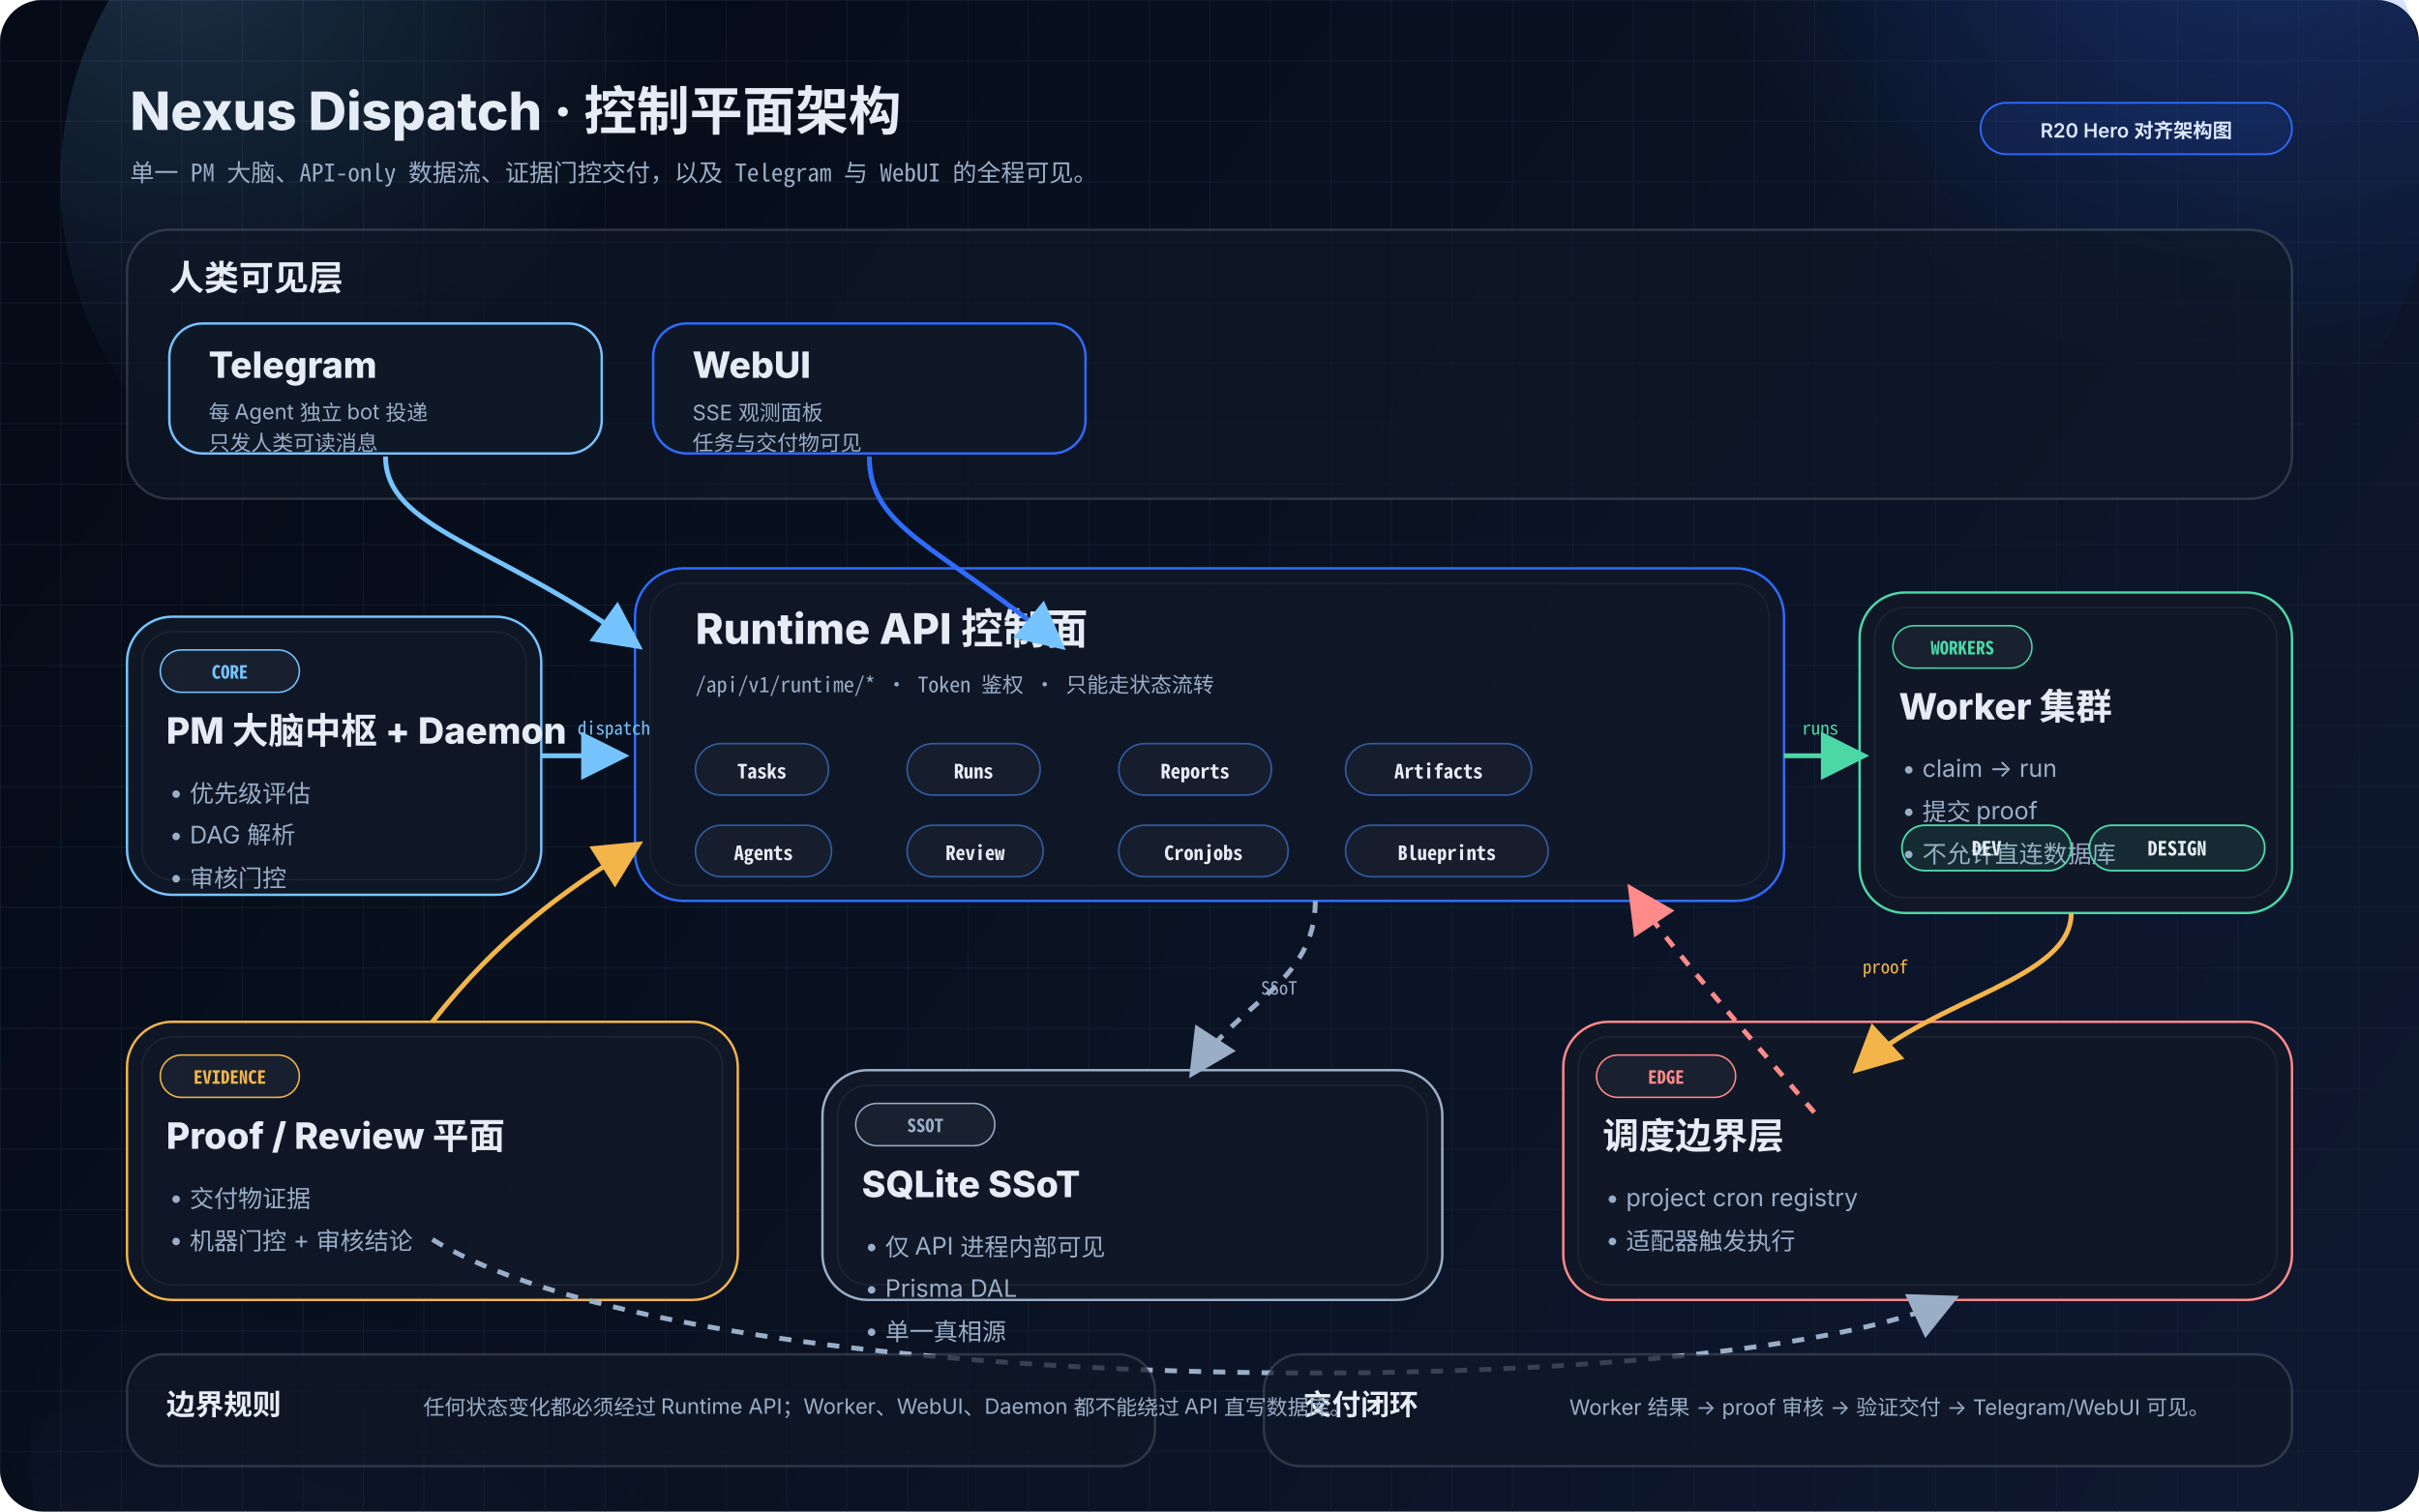
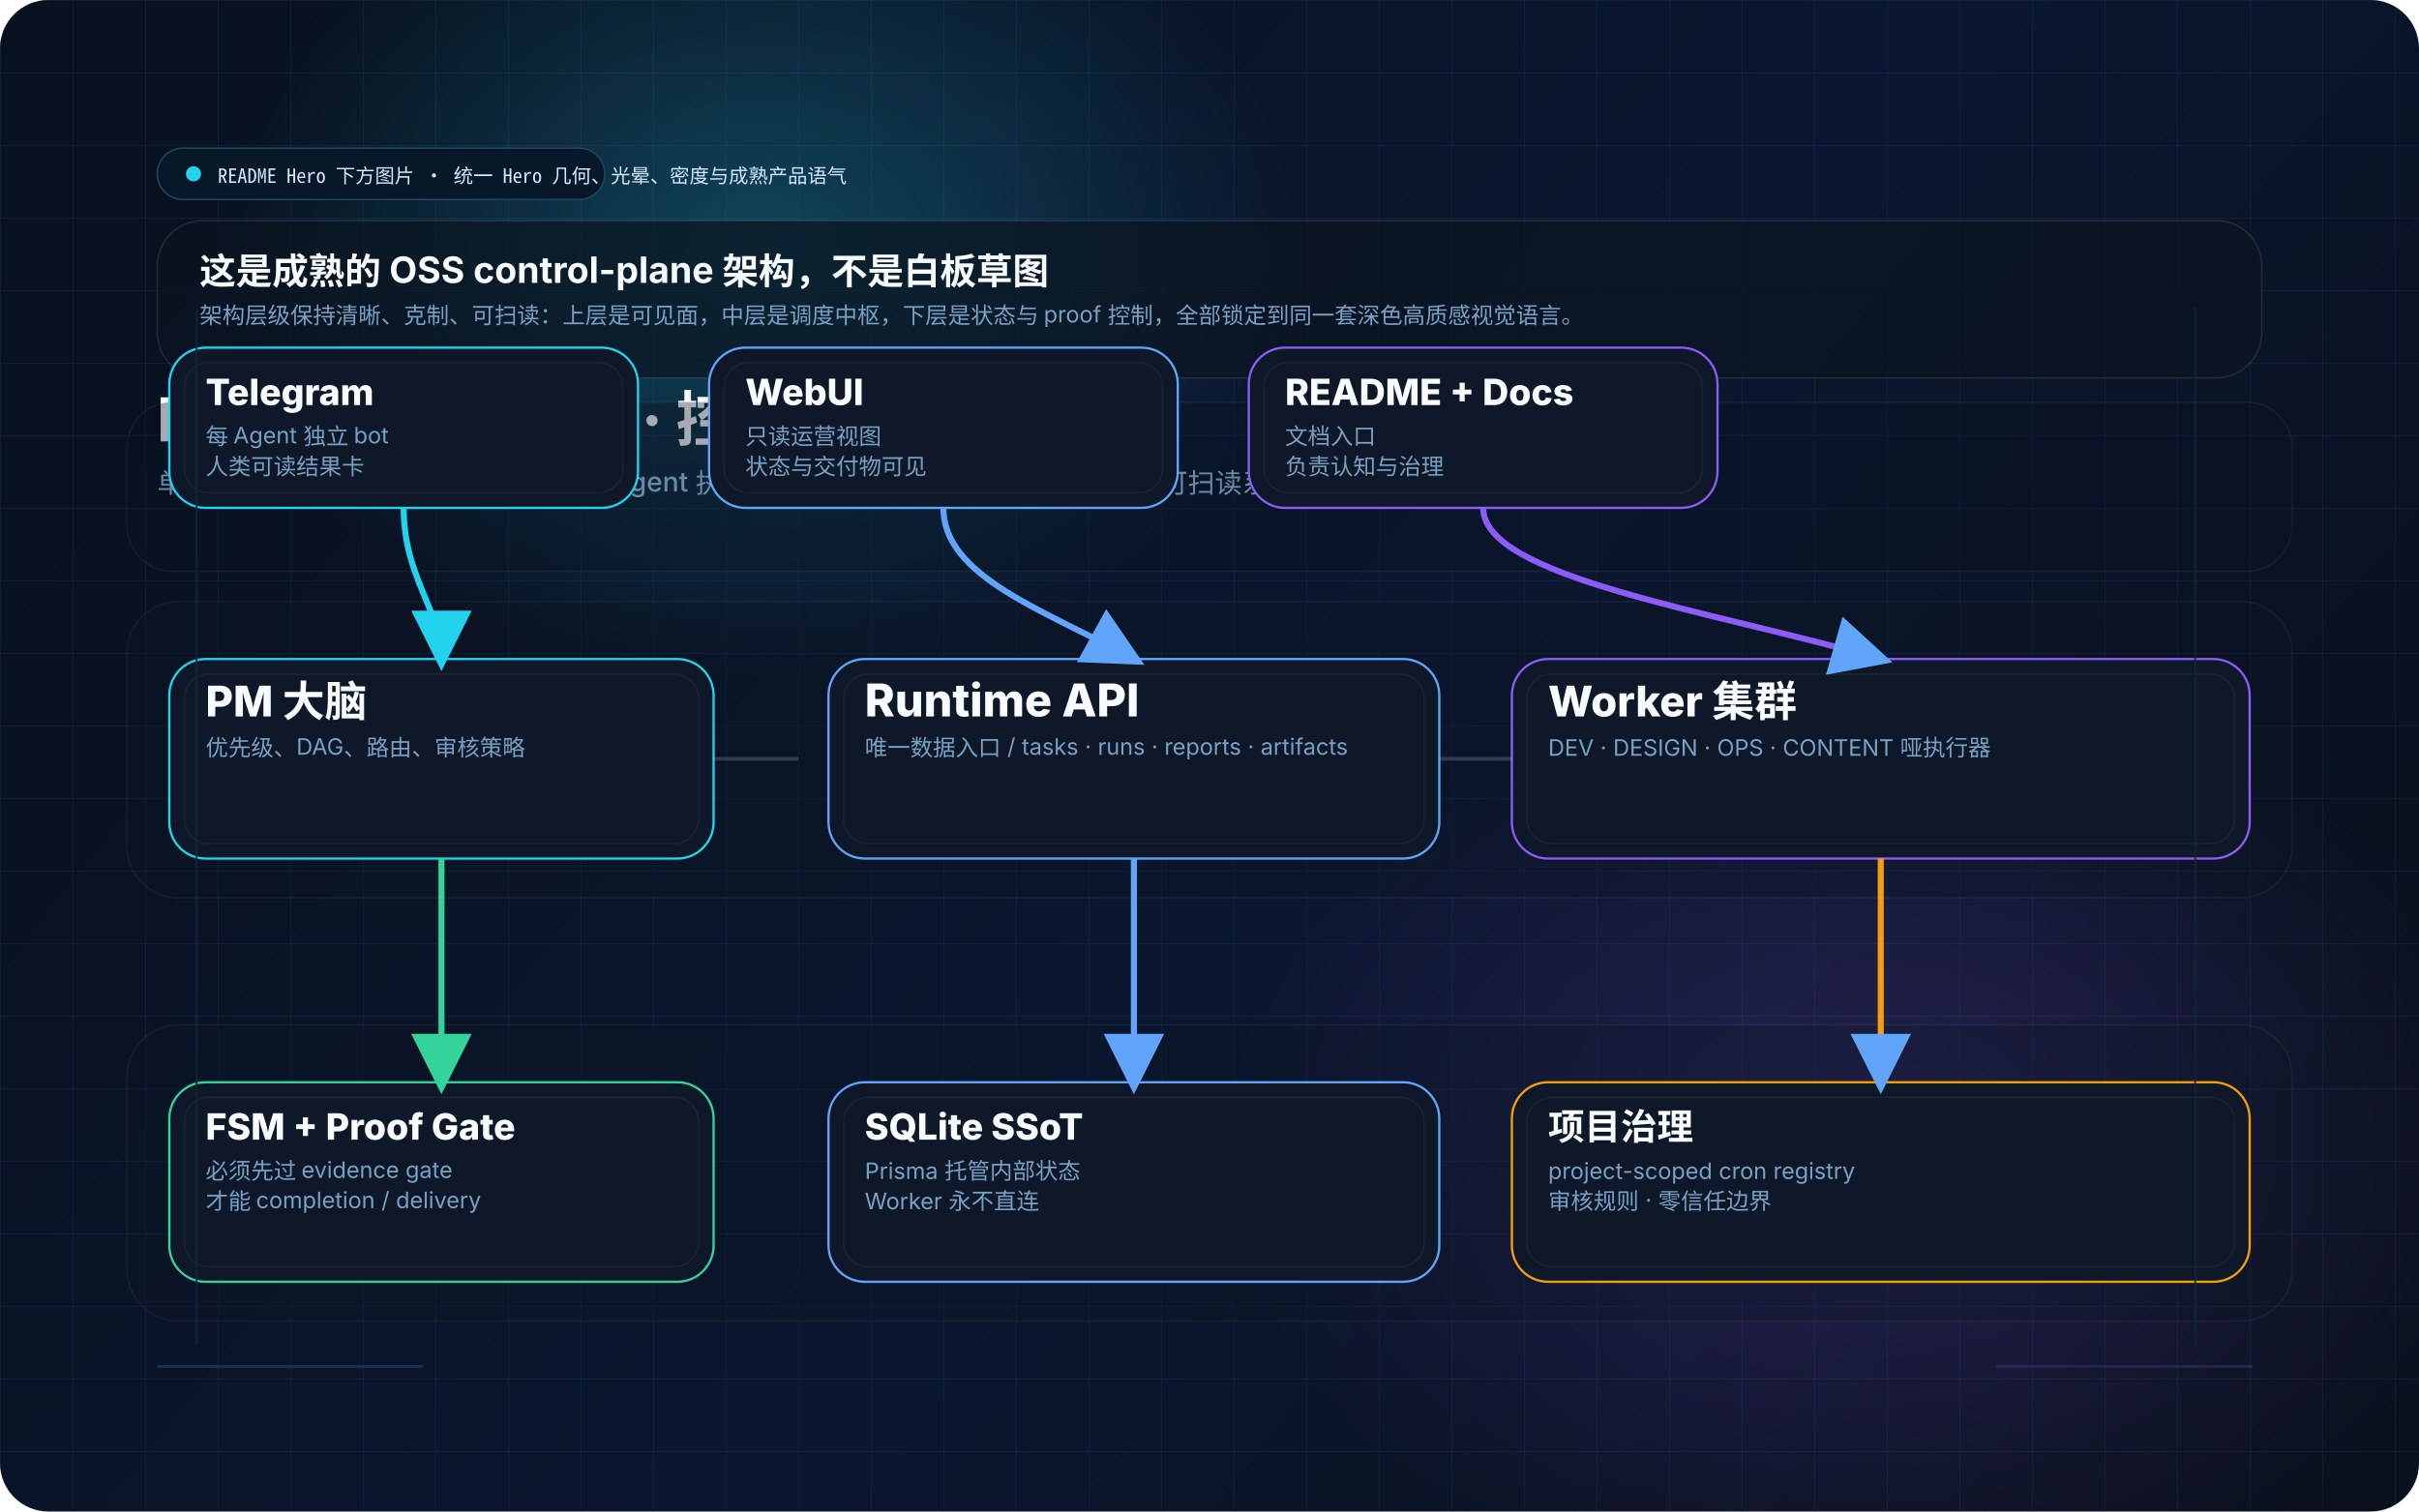
<svg xmlns="http://www.w3.org/2000/svg" width="1600" height="1000" viewBox="0 0 1600 1000" fill="none">
  <defs>
-     <linearGradient id="bgGrad" x1="180" y1="40" x2="1480" y2="960" gradientUnits="userSpaceOnUse">
-       <stop stop-color="#050B17" />
-       <stop offset="0.5" stop-color="#0A1222" />
-       <stop offset="1" stop-color="#0E1830" />
+     <linearGradient id="bg" x1="220" y1="40" x2="1380" y2="960" gradientUnits="userSpaceOnUse">
+       <stop stop-color="#08111F" />
+       <stop offset="0.55" stop-color="#0B1730" />
+       <stop offset="1" stop-color="#09101C" />
    </linearGradient>
-     <radialGradient id="glowBlue" cx="78%" cy="8%" r="72%">
-       <stop offset="0%" stop-color="rgba(47,107,255,0.32)" />
-       <stop offset="100%" stop-color="rgba(47,107,255,0)" />
+     <radialGradient id="glowCyan" cx="0" cy="0" r="1" gradientUnits="userSpaceOnUse" gradientTransform="translate(500 170) rotate(90) scale(280 360)">
+       <stop stop-color="#22D3EE" stop-opacity="0.26" />
+       <stop offset="1" stop-color="#22D3EE" stop-opacity="0" />
    </radialGradient>
-     <radialGradient id="glowCyan" cx="18%" cy="16%" r="68%">
-       <stop offset="0%" stop-color="rgba(118,196,255,0.20)" />
-       <stop offset="100%" stop-color="rgba(118,196,255,0)" />
+     <radialGradient id="glowViolet" cx="0" cy="0" r="1" gradientUnits="userSpaceOnUse" gradientTransform="translate(1240 760) rotate(90) scale(320 430)">
+       <stop stop-color="#8B5CF6" stop-opacity="0.22" />
+       <stop offset="1" stop-color="#8B5CF6" stop-opacity="0" />
    </radialGradient>
-     <radialGradient id="glowBottom" cx="24%" cy="100%" r="72%">
-       <stop offset="0%" stop-color="rgba(49,90,158,0.15)" />
-       <stop offset="100%" stop-color="rgba(49,90,158,0)" />
-     </radialGradient>
-     <pattern id="grid" width="40" height="40" patternUnits="userSpaceOnUse">
-       <path d="M 40 0 L 0 0 0 40" fill="none" stroke="#162235" stroke-width="0.8" />
+     <pattern id="grid" width="48" height="48" patternUnits="userSpaceOnUse">
+       <path d="M48 0H0V48" stroke="#17304D" stroke-width="1" stroke-opacity="0.55" />
    </pattern>
-     <filter id="softGlow" x="-50%" y="-50%" width="200%" height="200%">
-       <feGaussianBlur stdDeviation="18" result="blur" />
-       <feMerge>
-         <feMergeNode in="blur" />
-         <feMergeNode in="SourceGraphic" />
-       </feMerge>
-     </filter>
+     <marker id="arrowCyan" markerWidth="10" markerHeight="10" refX="8" refY="5" orient="auto">
+       <path d="M0 0L10 5L0 10Z" fill="#22D3EE" />
+     </marker>
    <marker id="arrowBlue" markerWidth="10" markerHeight="10" refX="8" refY="5" orient="auto">
-       <path d="M0 0L10 5L0 10Z" fill="#76C4FF" />
+       <path d="M0 0L10 5L0 10Z" fill="#60A5FA" />
    </marker>
    <marker id="arrowGreen" markerWidth="10" markerHeight="10" refX="8" refY="5" orient="auto">
-       <path d="M0 0L10 5L0 10Z" fill="#4CD7A7" />
-     </marker>
-     <marker id="arrowAmber" markerWidth="10" markerHeight="10" refX="8" refY="5" orient="auto">
-       <path d="M0 0L10 5L0 10Z" fill="#F3B54A" />
-     </marker>
-     <marker id="arrowRose" markerWidth="10" markerHeight="10" refX="8" refY="5" orient="auto">
-       <path d="M0 0L10 5L0 10Z" fill="#FF8A8A" />
-     </marker>
-     <marker id="arrowSlate" markerWidth="10" markerHeight="10" refX="8" refY="5" orient="auto">
-       <path d="M0 0L10 5L0 10Z" fill="#9AAEC8" />
+       <path d="M0 0L10 5L0 10Z" fill="#34D399" />
    </marker>
  </defs>
-   <rect width="1600" height="1000" rx="28" fill="url(#bgGrad)" />
-   <rect width="1600" height="1000" rx="28" fill="url(#grid)" />
-   <circle cx="1350" cy="100" r="260" fill="url(#glowBlue)" />
-   <circle cx="280" cy="120" r="240" fill="url(#glowCyan)" />
-   <circle cx="280" cy="960" r="260" fill="url(#glowBottom)" />
-   <text x="86" y="86" fill="#E6ECF5" font-size="35" font-weight="800" font-family="'Inter','Noto Sans CJK SC','Noto Sans CJK TC','Microsoft YaHei','PingFang SC','PingFang TC','DejaVu Sans',sans-serif" text-anchor="start">Nexus Dispatch · 控制平面架构</text>
-   <text x="86" y="120" fill="#9AAEC8" font-size="16" font-weight="400" font-family="'JetBrains Mono','Noto Sans Mono CJK SC','Noto Sans Mono CJK TC','DejaVu Sans Mono',monospace" text-anchor="start">单一 PM 大脑、API-only 数据流、证据门控交付，以及 Telegram 与 WebUI 的全程可见。</text>
-   <rect x="1310" y="68" width="206" height="34" rx="17" fill="rgba(47,107,255,0.10)" stroke="#2F6BFF" stroke-width="1.2" />
-   <text x="1413" y="91" fill="#DCE8FF" font-size="13" font-weight="600" font-family="'Inter','Noto Sans CJK SC','Noto Sans CJK TC','Microsoft YaHei','PingFang SC','PingFang TC','DejaVu Sans',sans-serif" text-anchor="middle">R20 Hero 对齐架构图</text>
-   <rect x="84" y="152" width="1432" height="178" rx="28" fill="rgba(16,24,39,0.68)" stroke="rgba(230,236,245,0.16)" stroke-width="1.6" />
-   <text x="112" y="192" fill="#E6ECF5" font-size="23" font-weight="700" font-family="'Inter','Noto Sans CJK SC','Noto Sans CJK TC','Microsoft YaHei','PingFang SC','PingFang TC','DejaVu Sans',sans-serif" text-anchor="start">人类可见层</text>
-   <rect x="112" y="214" width="286" height="86" rx="22" fill="rgba(16,24,39,0.92)" stroke="#76C4FF" stroke-width="1.6" />
-   <text x="138" y="250" fill="#E6ECF5" font-size="24" font-weight="800" font-family="'Inter','Noto Sans CJK SC','Noto Sans CJK TC','Microsoft YaHei','PingFang SC','PingFang TC','DejaVu Sans',sans-serif" text-anchor="start">Telegram</text>
-   <rect x="432" y="214" width="286" height="86" rx="22" fill="rgba(16,24,39,0.92)" stroke="#2F6BFF" stroke-width="1.6" />
-   <text x="458" y="250" fill="#E6ECF5" font-size="24" font-weight="800" font-family="'Inter','Noto Sans CJK SC','Noto Sans CJK TC','Microsoft YaHei','PingFang SC','PingFang TC','DejaVu Sans',sans-serif" text-anchor="start">WebUI</text>
-   <text x="138" y="278" fill="#9AAEC8" font-size="14" font-weight="400" font-family="'Inter','Noto Sans CJK SC','Noto Sans CJK TC','Microsoft YaHei','PingFang SC','PingFang TC','DejaVu Sans',sans-serif" text-anchor="start">
-     <tspan x="138" dy="0">每 Agent 独立 bot 投递</tspan>
-     <tspan x="138" dy="20">只发人类可读消息</tspan>
+   <rect width="1600" height="1000" rx="32" fill="url(#bg)" />
+   <rect width="1600" height="1000" rx="32" fill="url(#grid)" />
+   <rect width="1600" height="1000" rx="32" fill="url(#glowCyan)" />
+   <rect width="1600" height="1000" rx="32" fill="url(#glowViolet)" />
+   <g>
+     <rect x="104" y="98" width="296" height="34" rx="17" fill="#081829" stroke="#214563" />
+     <circle cx="128" cy="115" r="5" fill="#22D3EE" />
+     <text x="144" y="121" fill="#D5E8FF" font-size="13" font-family="JetBrains Mono,Noto Sans Mono CJK SC,Noto Sans Mono CJK TC,DejaVu Sans Mono,monospace">README Hero 下方图片 · 统一 Hero 几何、光晕、密度与成熟产品语气</text>
+   </g>
+   <g>
+     <rect x="104" y="146" width="1392" height="104" rx="30" fill="rgba(10,20,34,0.70)" stroke="rgba(255,255,255,0.10)" />
+     <text x="132" y="188" fill="#F8FBFF" font-size="24" font-weight="700" font-family="Inter,Noto Sans CJK SC,Noto Sans CJK TC,Microsoft YaHei,PingFang SC,PingFang TC,Heiti TC,Arial Unicode MS,DejaVu Sans,sans-serif">这是成熟的 OSS control-plane 架构，不是白板草图</text>
+     <text x="132" y="214" fill="#79A1C4" font-size="15" font-weight="400" font-family="Inter,Noto Sans CJK SC,Noto Sans CJK TC,Microsoft YaHei,PingFang SC,PingFang TC,Heiti TC,Arial Unicode MS,DejaVu Sans,sans-serif">
+       <tspan x="132" dy="0">架构层级保持清晰、克制、可扫读：上层是可见面，中层是调度中枢，下层是状态与 proof 控制，全部锁定到同一套深色高质感视觉语言。</tspan>
+     </text>
+   </g>
+   <text x="104" y="292" fill="#F8FBFF" font-size="40" font-weight="800" font-family="Inter,Noto Sans CJK SC,Noto Sans CJK TC,Microsoft YaHei,PingFang SC,PingFang TC,Heiti TC,Arial Unicode MS,DejaVu Sans,sans-serif">Nexus Dispatch · 控制平面架构</text>
+   <text x="104" y="326" fill="#9CC7E8" font-size="18" font-weight="500" font-family="Inter,Noto Sans CJK SC,Noto Sans CJK TC,Microsoft YaHei,PingFang SC,PingFang TC,Heiti TC,Arial Unicode MS,DejaVu Sans,sans-serif">
+     <tspan x="104" dy="0">单一 PM 大脑、API-only 状态流、多 Agent 执行与 Proof 门控交付，收敛成同一套可扫读系统表面。</tspan>
  </text>
-   <text x="458" y="278" fill="#9AAEC8" font-size="14" font-weight="400" font-family="'Inter','Noto Sans CJK SC','Noto Sans CJK TC','Microsoft YaHei','PingFang SC','PingFang TC','DejaVu Sans',sans-serif" text-anchor="start">
-     <tspan x="458" dy="0">SSE 观测面板</tspan>
-     <tspan x="458" dy="20">任务与交付物可见</tspan>
-   </text>
-   <rect x="420" y="376" width="760" height="220" rx="32" fill="rgba(16,24,39,0.95)" stroke="#2F6BFF" stroke-width="1.6" />
-   <rect x="430" y="386" width="740" height="200" rx="22" fill="none" stroke="rgba(255,255,255,0.05)" />
-   <text x="460" y="426" fill="#E6ECF5" font-size="28" font-weight="800" font-family="'Inter','Noto Sans CJK SC','Noto Sans CJK TC','Microsoft YaHei','PingFang SC','PingFang TC','DejaVu Sans',sans-serif" text-anchor="start">Runtime API 控制面</text>
-   <text x="460" y="458" fill="#9AAEC8" font-size="14" font-weight="400" font-family="'JetBrains Mono','Noto Sans Mono CJK SC','Noto Sans Mono CJK TC','DejaVu Sans Mono',monospace" text-anchor="start">/api/v1/runtime/* · Token 鉴权 · 只能走状态流转</text>
-   <rect x="460" y="492" width="88" height="34" rx="17" fill="rgba(255,255,255,0.03)" stroke="#315A9E" stroke-width="1.1" />
-   <text x="504.0" y="515" fill="#E6ECF5" font-size="13" font-weight="700" font-family="'JetBrains Mono','Noto Sans Mono CJK SC','Noto Sans Mono CJK TC','DejaVu Sans Mono',monospace" text-anchor="middle">Tasks</text>
-   <rect x="600" y="492" width="88" height="34" rx="17" fill="rgba(255,255,255,0.03)" stroke="#315A9E" stroke-width="1.1" />
-   <text x="644.0" y="515" fill="#E6ECF5" font-size="13" font-weight="700" font-family="'JetBrains Mono','Noto Sans Mono CJK SC','Noto Sans Mono CJK TC','DejaVu Sans Mono',monospace" text-anchor="middle">Runs</text>
-   <rect x="740" y="492" width="101" height="34" rx="17" fill="rgba(255,255,255,0.03)" stroke="#315A9E" stroke-width="1.1" />
-   <text x="790.5" y="515" fill="#E6ECF5" font-size="13" font-weight="700" font-family="'JetBrains Mono','Noto Sans Mono CJK SC','Noto Sans Mono CJK TC','DejaVu Sans Mono',monospace" text-anchor="middle">Reports</text>
-   <rect x="890" y="492" width="123" height="34" rx="17" fill="rgba(255,255,255,0.03)" stroke="#315A9E" stroke-width="1.1" />
-   <text x="951.5" y="515" fill="#E6ECF5" font-size="13" font-weight="700" font-family="'JetBrains Mono','Noto Sans Mono CJK SC','Noto Sans Mono CJK TC','DejaVu Sans Mono',monospace" text-anchor="middle">Artifacts</text>
-   <rect x="460" y="546" width="90" height="34" rx="17" fill="rgba(255,255,255,0.03)" stroke="#315A9E" stroke-width="1.1" />
-   <text x="505.0" y="569" fill="#E6ECF5" font-size="13" font-weight="700" font-family="'JetBrains Mono','Noto Sans Mono CJK SC','Noto Sans Mono CJK TC','DejaVu Sans Mono',monospace" text-anchor="middle">Agents</text>
-   <rect x="600" y="546" width="90" height="34" rx="17" fill="rgba(255,255,255,0.03)" stroke="#315A9E" stroke-width="1.1" />
-   <text x="645.0" y="569" fill="#E6ECF5" font-size="13" font-weight="700" font-family="'JetBrains Mono','Noto Sans Mono CJK SC','Noto Sans Mono CJK TC','DejaVu Sans Mono',monospace" text-anchor="middle">Review</text>
-   <rect x="740" y="546" width="112" height="34" rx="17" fill="rgba(255,255,255,0.03)" stroke="#315A9E" stroke-width="1.1" />
-   <text x="796.0" y="569" fill="#E6ECF5" font-size="13" font-weight="700" font-family="'JetBrains Mono','Noto Sans Mono CJK SC','Noto Sans Mono CJK TC','DejaVu Sans Mono',monospace" text-anchor="middle">Cronjobs</text>
-   <rect x="890" y="546" width="134" height="34" rx="17" fill="rgba(255,255,255,0.03)" stroke="#315A9E" stroke-width="1.1" />
-   <text x="957.0" y="569" fill="#E6ECF5" font-size="13" font-weight="700" font-family="'JetBrains Mono','Noto Sans Mono CJK SC','Noto Sans Mono CJK TC','DejaVu Sans Mono',monospace" text-anchor="middle">Blueprints</text>
-   <rect x="84" y="408" width="274" height="184" rx="30" fill="rgba(16,24,39,0.94)" stroke="#76C4FF" stroke-width="1.6" />
-   <rect x="94" y="418" width="254" height="164" rx="20" fill="none" stroke="rgba(255,255,255,0.06)" />
-   <rect x="106" y="430" width="92" height="28" rx="14" fill="rgba(255,255,255,0.04)" stroke="#76C4FF" />
-   <text x="152" y="449" fill="#76C4FF" font-size="12" font-weight="700" font-family="'JetBrains Mono','Noto Sans Mono CJK SC','Noto Sans Mono CJK TC','DejaVu Sans Mono',monospace" text-anchor="middle">CORE</text>
-   <text x="110" y="492" fill="#E6ECF5" font-size="24" font-weight="800" font-family="'Inter','Noto Sans CJK SC','Noto Sans CJK TC','Microsoft YaHei','PingFang SC','PingFang TC','DejaVu Sans',sans-serif" text-anchor="start">PM 大脑中枢 + Daemon</text>
-   <text x="112" y="530" fill="#9AAEC8" font-size="16" font-weight="400" font-family="'Inter','Noto Sans CJK SC','Noto Sans CJK TC','Microsoft YaHei','PingFang SC','PingFang TC','DejaVu Sans',sans-serif" text-anchor="start">
-     <tspan x="112" dy="0">• 优先级评估</tspan>
-     <tspan x="112" dy="28">• DAG 解析</tspan>
-     <tspan x="112" dy="28">• 审核门控</tspan>
-   </text>
-   <rect x="1230" y="392" width="286" height="212" rx="30" fill="rgba(16,24,39,0.94)" stroke="#4CD7A7" stroke-width="1.6" />
-   <rect x="1240" y="402" width="266" height="192" rx="20" fill="none" stroke="rgba(255,255,255,0.06)" />
-   <rect x="1252" y="414" width="92" height="28" rx="14" fill="rgba(255,255,255,0.04)" stroke="#4CD7A7" />
-   <text x="1298" y="433" fill="#4CD7A7" font-size="12" font-weight="700" font-family="'JetBrains Mono','Noto Sans Mono CJK SC','Noto Sans Mono CJK TC','DejaVu Sans Mono',monospace" text-anchor="middle">WORKERS</text>
-   <text x="1256" y="476" fill="#E6ECF5" font-size="24" font-weight="800" font-family="'Inter','Noto Sans CJK SC','Noto Sans CJK TC','Microsoft YaHei','PingFang SC','PingFang TC','DejaVu Sans',sans-serif" text-anchor="start">Worker 集群</text>
-   <text x="1258" y="514" fill="#9AAEC8" font-size="16" font-weight="400" font-family="'Inter','Noto Sans CJK SC','Noto Sans CJK TC','Microsoft YaHei','PingFang SC','PingFang TC','DejaVu Sans',sans-serif" text-anchor="start">
-     <tspan x="1258" dy="0">• claim → run</tspan>
-     <tspan x="1258" dy="28">• 提交 proof</tspan>
-     <tspan x="1258" dy="28">• 不允许直连数据库</tspan>
-   </text>
-   <rect x="84" y="676" width="404" height="184" rx="30" fill="rgba(16,24,39,0.94)" stroke="#F3B54A" stroke-width="1.6" />
-   <rect x="94" y="686" width="384" height="164" rx="20" fill="none" stroke="rgba(255,255,255,0.06)" />
-   <rect x="106" y="698" width="92" height="28" rx="14" fill="rgba(255,255,255,0.04)" stroke="#F3B54A" />
-   <text x="152" y="717" fill="#F3B54A" font-size="12" font-weight="700" font-family="'JetBrains Mono','Noto Sans Mono CJK SC','Noto Sans Mono CJK TC','DejaVu Sans Mono',monospace" text-anchor="middle">EVIDENCE</text>
-   <text x="110" y="760" fill="#E6ECF5" font-size="24" font-weight="800" font-family="'Inter','Noto Sans CJK SC','Noto Sans CJK TC','Microsoft YaHei','PingFang SC','PingFang TC','DejaVu Sans',sans-serif" text-anchor="start">Proof / Review 平面</text>
-   <text x="112" y="798" fill="#9AAEC8" font-size="16" font-weight="400" font-family="'Inter','Noto Sans CJK SC','Noto Sans CJK TC','Microsoft YaHei','PingFang SC','PingFang TC','DejaVu Sans',sans-serif" text-anchor="start">
-     <tspan x="112" dy="0">• 交付物证据</tspan>
-     <tspan x="112" dy="28">• 机器门控 + 审核结论</tspan>
-   </text>
-   <rect x="544" y="708" width="410" height="152" rx="30" fill="rgba(16,24,39,0.94)" stroke="#9AAEC8" stroke-width="1.6" />
-   <rect x="554" y="718" width="390" height="132" rx="20" fill="none" stroke="rgba(255,255,255,0.06)" />
-   <rect x="566" y="730" width="92" height="28" rx="14" fill="rgba(255,255,255,0.04)" stroke="#9AAEC8" />
-   <text x="612" y="749" fill="#9AAEC8" font-size="12" font-weight="700" font-family="'JetBrains Mono','Noto Sans Mono CJK SC','Noto Sans Mono CJK TC','DejaVu Sans Mono',monospace" text-anchor="middle">SSOT</text>
-   <text x="570" y="792" fill="#E6ECF5" font-size="24" font-weight="800" font-family="'Inter','Noto Sans CJK SC','Noto Sans CJK TC','Microsoft YaHei','PingFang SC','PingFang TC','DejaVu Sans',sans-serif" text-anchor="start">SQLite SSoT</text>
-   <text x="572" y="830" fill="#9AAEC8" font-size="16" font-weight="400" font-family="'Inter','Noto Sans CJK SC','Noto Sans CJK TC','Microsoft YaHei','PingFang SC','PingFang TC','DejaVu Sans',sans-serif" text-anchor="start">
-     <tspan x="572" dy="0">• 仅 API 进程内部可见</tspan>
-     <tspan x="572" dy="28">• Prisma DAL</tspan>
-     <tspan x="572" dy="28">• 单一真相源</tspan>
-   </text>
-   <rect x="1034" y="676" width="482" height="184" rx="30" fill="rgba(16,24,39,0.94)" stroke="#FF8A8A" stroke-width="1.6" />
-   <rect x="1044" y="686" width="462" height="164" rx="20" fill="none" stroke="rgba(255,255,255,0.06)" />
-   <rect x="1056" y="698" width="92" height="28" rx="14" fill="rgba(255,255,255,0.04)" stroke="#FF8A8A" />
-   <text x="1102" y="717" fill="#FF8A8A" font-size="12" font-weight="700" font-family="'JetBrains Mono','Noto Sans Mono CJK SC','Noto Sans Mono CJK TC','DejaVu Sans Mono',monospace" text-anchor="middle">EDGE</text>
-   <text x="1060" y="760" fill="#E6ECF5" font-size="24" font-weight="800" font-family="'Inter','Noto Sans CJK SC','Noto Sans CJK TC','Microsoft YaHei','PingFang SC','PingFang TC','DejaVu Sans',sans-serif" text-anchor="start">调度边界层</text>
-   <text x="1062" y="798" fill="#9AAEC8" font-size="16" font-weight="400" font-family="'Inter','Noto Sans CJK SC','Noto Sans CJK TC','Microsoft YaHei','PingFang SC','PingFang TC','DejaVu Sans',sans-serif" text-anchor="start">
-     <tspan x="1062" dy="0">• project cron registry</tspan>
-     <tspan x="1062" dy="28">• 适配器触发执行</tspan>
-   </text>
-   <rect x="1258" y="546" width="112" height="30" rx="15" fill="rgba(76,215,167,0.10)" stroke="#4CD7A7" stroke-width="1.2" />
-   <text x="1314" y="566" fill="#E6ECF5" font-size="13" font-weight="600" font-family="'JetBrains Mono','Noto Sans Mono CJK SC','Noto Sans Mono CJK TC','DejaVu Sans Mono',monospace" text-anchor="middle">DEV</text>
-   <rect x="1382" y="546" width="116" height="30" rx="15" fill="rgba(76,215,167,0.10)" stroke="#4CD7A7" stroke-width="1.2" />
-   <text x="1440" y="566" fill="#E6ECF5" font-size="13" font-weight="600" font-family="'JetBrains Mono','Noto Sans Mono CJK SC','Noto Sans Mono CJK TC','DejaVu Sans Mono',monospace" text-anchor="middle">DESIGN</text>
-   <path d="M255 302 C255 350 328 360 420 426" fill="none" stroke="#76C4FF" stroke-width="3.2" marker-end="url(#arrowBlue)" />
-   <path d="M575 302 C575 350 620 360 700 426" fill="none" stroke="#2F6BFF" stroke-width="3.2" marker-end="url(#arrowBlue)" />
-   <path d="M358 500 L410 500" stroke="#76C4FF" stroke-width="3.2" marker-end="url(#arrowBlue)" />
-   <path d="M1180 500 L1230 500" stroke="#4CD7A7" stroke-width="3.2" marker-end="url(#arrowGreen)" />
-   <path d="M1370 604 C1370 648 1280 660 1230 706" fill="none" stroke="#F3B54A" stroke-width="3.2" marker-end="url(#arrowAmber)" />
-   <path d="M286 676 C330 620 372 590 420 560" fill="none" stroke="#F3B54A" stroke-width="3.2" marker-end="url(#arrowAmber)" />
-   <path d="M870 596 C870 650 820 662 790 708" fill="none" stroke="#9AAEC8" stroke-width="3.2" stroke-dasharray="8 8" marker-end="url(#arrowSlate)" />
-   <path d="M1200 736 C1126 650 1100 620 1080 590" fill="none" stroke="#FF8A8A" stroke-width="3.2" stroke-dasharray="8 8" marker-end="url(#arrowRose)" />
-   <path d="M286 820 C464 930 1138 930 1290 860" fill="none" stroke="#9AAEC8" stroke-width="3.2" stroke-dasharray="8 8" marker-end="url(#arrowSlate)" />
-   <text x="382" y="486" fill="#76C4FF" font-size="12" font-weight="400" font-family="'JetBrains Mono','Noto Sans Mono CJK SC','Noto Sans Mono CJK TC','DejaVu Sans Mono',monospace" text-anchor="start">dispatch</text>
-   <text x="1192" y="486" fill="#4CD7A7" font-size="12" font-weight="400" font-family="'JetBrains Mono','Noto Sans Mono CJK SC','Noto Sans Mono CJK TC','DejaVu Sans Mono',monospace" text-anchor="start">runs</text>
-   <text x="1232" y="644" fill="#F3B54A" font-size="12" font-weight="400" font-family="'JetBrains Mono','Noto Sans Mono CJK SC','Noto Sans Mono CJK TC','DejaVu Sans Mono',monospace" text-anchor="start">proof</text>
-   <text x="834" y="658" fill="#9AAEC8" font-size="12" font-weight="400" font-family="'JetBrains Mono','Noto Sans Mono CJK SC','Noto Sans Mono CJK TC','DejaVu Sans Mono',monospace" text-anchor="start">SSoT</text>
-   <rect x="84" y="896" width="680" height="74" rx="24" fill="rgba(16,24,39,0.72)" stroke="rgba(230,236,245,0.16)" stroke-width="1.6" />
-   <rect x="836" y="896" width="680" height="74" rx="24" fill="rgba(16,24,39,0.72)" stroke="rgba(230,236,245,0.16)" stroke-width="1.6" />
-   <text x="110" y="936" fill="#E6ECF5" font-size="19" font-weight="700" font-family="'Inter','Noto Sans CJK SC','Noto Sans CJK TC','Microsoft YaHei','PingFang SC','PingFang TC','DejaVu Sans',sans-serif" text-anchor="start">边界规则</text>
-   <text x="862" y="936" fill="#E6ECF5" font-size="19" font-weight="700" font-family="'Inter','Noto Sans CJK SC','Noto Sans CJK TC','Microsoft YaHei','PingFang SC','PingFang TC','DejaVu Sans',sans-serif" text-anchor="start">交付闭环</text>
-   <text x="280" y="936" fill="#9AAEC8" font-size="14" font-weight="400" font-family="'Inter','Noto Sans CJK SC','Noto Sans CJK TC','Microsoft YaHei','PingFang SC','PingFang TC','DejaVu Sans',sans-serif" text-anchor="start">
-     <tspan x="280" dy="0">任何状态变化都必须经过 Runtime API；Worker、WebUI、Daemon 都不能绕过 API 直写数据库。</tspan>
-   </text>
-   <text x="1038" y="936" fill="#9AAEC8" font-size="14" font-weight="400" font-family="'Inter','Noto Sans CJK SC','Noto Sans CJK TC','Microsoft YaHei','PingFang SC','PingFang TC','DejaVu Sans',sans-serif" text-anchor="start">
-     <tspan x="1038" dy="0">Worker 结果 → proof 审核 → 验证交付 → Telegram/WebUI 可见。</tspan>
-   </text>
+   <text x="116" y="286" fill="#9CC7E8" font-size="14" font-weight="700" font-family="JetBrains Mono,Noto Sans Mono CJK SC,Noto Sans Mono CJK TC,DejaVu Sans Mono,monospace">可见层</text>
+   <text x="116" y="492" fill="#9CC7E8" font-size="14" font-weight="700" font-family="JetBrains Mono,Noto Sans Mono CJK SC,Noto Sans Mono CJK TC,DejaVu Sans Mono,monospace">调度编排层</text>
+   <text x="116" y="772" fill="#9CC7E8" font-size="14" font-weight="700" font-family="JetBrains Mono,Noto Sans Mono CJK SC,Noto Sans Mono CJK TC,DejaVu Sans Mono,monospace">状态与 proof 层</text>
+   <rect x="84" y="266" width="1432" height="112" rx="30" fill="rgba(10,20,34,0.34)" stroke="rgba(255,255,255,0.05)" />
+   <rect x="84" y="398" width="1432" height="196" rx="34" fill="rgba(10,20,34,0.30)" stroke="rgba(255,255,255,0.05)" />
+   <rect x="84" y="678" width="1432" height="196" rx="34" fill="rgba(10,20,34,0.30)" stroke="rgba(255,255,255,0.05)" />
+   <g>
+     <rect x="112" y="230" width="310" height="106" rx="24" fill="#0E1828" stroke="#22D3EE" stroke-width="1.5" />
+     <rect x="122" y="240" width="290" height="86" rx="16" fill="none" stroke="rgba(255,255,255,0.05)" />
+     <text x="136" y="268" fill="#F8FBFF" font-size="24" font-weight="800" font-family="Inter,Noto Sans CJK SC,Noto Sans CJK TC,Microsoft YaHei,PingFang SC,PingFang TC,Heiti TC,Arial Unicode MS,DejaVu Sans,sans-serif">Telegram</text>
+     <text x="136" y="294" fill="#79A1C4" font-size="15" font-weight="400" font-family="Inter,Noto Sans CJK SC,Noto Sans CJK TC,Microsoft YaHei,PingFang SC,PingFang TC,Heiti TC,Arial Unicode MS,DejaVu Sans,sans-serif">
+       <tspan x="136" dy="0">每 Agent 独立 bot</tspan>
+       <tspan x="136" dy="20">人类可读结果卡</tspan>
+     </text>
+   </g>
+   <g>
+     <rect x="469" y="230" width="310" height="106" rx="24" fill="#0E1828" stroke="#60A5FA" stroke-width="1.5" />
+     <rect x="479" y="240" width="290" height="86" rx="16" fill="none" stroke="rgba(255,255,255,0.05)" />
+     <text x="493" y="268" fill="#F8FBFF" font-size="24" font-weight="800" font-family="Inter,Noto Sans CJK SC,Noto Sans CJK TC,Microsoft YaHei,PingFang SC,PingFang TC,Heiti TC,Arial Unicode MS,DejaVu Sans,sans-serif">WebUI</text>
+     <text x="493" y="294" fill="#79A1C4" font-size="15" font-weight="400" font-family="Inter,Noto Sans CJK SC,Noto Sans CJK TC,Microsoft YaHei,PingFang SC,PingFang TC,Heiti TC,Arial Unicode MS,DejaVu Sans,sans-serif">
+       <tspan x="493" dy="0">只读运营视图</tspan>
+       <tspan x="493" dy="20">状态与交付物可见</tspan>
+     </text>
+   </g>
+   <g>
+     <rect x="826" y="230" width="310" height="106" rx="24" fill="#0E1828" stroke="#8B5CF6" stroke-width="1.5" />
+     <rect x="836" y="240" width="290" height="86" rx="16" fill="none" stroke="rgba(255,255,255,0.05)" />
+     <text x="850" y="268" fill="#F8FBFF" font-size="24" font-weight="800" font-family="Inter,Noto Sans CJK SC,Noto Sans CJK TC,Microsoft YaHei,PingFang SC,PingFang TC,Heiti TC,Arial Unicode MS,DejaVu Sans,sans-serif">README + Docs</text>
+     <text x="850" y="294" fill="#79A1C4" font-size="15" font-weight="400" font-family="Inter,Noto Sans CJK SC,Noto Sans CJK TC,Microsoft YaHei,PingFang SC,PingFang TC,Heiti TC,Arial Unicode MS,DejaVu Sans,sans-serif">
+       <tspan x="850" dy="0">文档入口</tspan>
+       <tspan x="850" dy="20">负责认知与治理</tspan>
+     </text>
+   </g>
+   <g>
+     <rect x="112" y="436" width="360" height="132" rx="24" fill="#0E1828" stroke="#22D3EE" stroke-width="1.5" />
+     <rect x="122" y="446" width="340" height="112" rx="16" fill="none" stroke="rgba(255,255,255,0.05)" />
+     <text x="136" y="474" fill="#F8FBFF" font-size="28" font-weight="800" font-family="Inter,Noto Sans CJK SC,Noto Sans CJK TC,Microsoft YaHei,PingFang SC,PingFang TC,Heiti TC,Arial Unicode MS,DejaVu Sans,sans-serif">PM 大脑</text>
+     <text x="136" y="500" fill="#79A1C4" font-size="15" font-weight="400" font-family="Inter,Noto Sans CJK SC,Noto Sans CJK TC,Microsoft YaHei,PingFang SC,PingFang TC,Heiti TC,Arial Unicode MS,DejaVu Sans,sans-serif">
+       <tspan x="136" dy="0">优先级、DAG、路由、审核策略</tspan>
+     </text>
+   </g>
+   <g>
+     <rect x="548" y="436" width="404" height="132" rx="24" fill="#0E1828" stroke="#60A5FA" stroke-width="1.5" />
+     <rect x="558" y="446" width="384" height="112" rx="16" fill="none" stroke="rgba(255,255,255,0.05)" />
+     <text x="572" y="474" fill="#F8FBFF" font-size="30" font-weight="800" font-family="Inter,Noto Sans CJK SC,Noto Sans CJK TC,Microsoft YaHei,PingFang SC,PingFang TC,Heiti TC,Arial Unicode MS,DejaVu Sans,sans-serif">Runtime API</text>
+     <text x="572" y="500" fill="#79A1C4" font-size="15" font-weight="400" font-family="Inter,Noto Sans CJK SC,Noto Sans CJK TC,Microsoft YaHei,PingFang SC,PingFang TC,Heiti TC,Arial Unicode MS,DejaVu Sans,sans-serif">
+       <tspan x="572" dy="0">唯一数据入口 / tasks · runs · reports · artifacts</tspan>
+     </text>
+   </g>
+   <g>
+     <rect x="1000" y="436" width="488" height="132" rx="24" fill="#0E1828" stroke="#8B5CF6" stroke-width="1.5" />
+     <rect x="1010" y="446" width="468" height="112" rx="16" fill="none" stroke="rgba(255,255,255,0.05)" />
+     <text x="1024" y="474" fill="#F8FBFF" font-size="28" font-weight="800" font-family="Inter,Noto Sans CJK SC,Noto Sans CJK TC,Microsoft YaHei,PingFang SC,PingFang TC,Heiti TC,Arial Unicode MS,DejaVu Sans,sans-serif">Worker 集群</text>
+     <text x="1024" y="500" fill="#79A1C4" font-size="15" font-weight="400" font-family="Inter,Noto Sans CJK SC,Noto Sans CJK TC,Microsoft YaHei,PingFang SC,PingFang TC,Heiti TC,Arial Unicode MS,DejaVu Sans,sans-serif">
+       <tspan x="1024" dy="0">DEV · DESIGN · OPS · CONTENT 哑执行器</tspan>
+     </text>
+   </g>
+   <g>
+     <rect x="112" y="716" width="360" height="132" rx="24" fill="#0E1828" stroke="#34D399" stroke-width="1.5" />
+     <rect x="122" y="726" width="340" height="112" rx="16" fill="none" stroke="rgba(255,255,255,0.05)" />
+     <text x="136" y="754" fill="#F8FBFF" font-size="24" font-weight="800" font-family="Inter,Noto Sans CJK SC,Noto Sans CJK TC,Microsoft YaHei,PingFang SC,PingFang TC,Heiti TC,Arial Unicode MS,DejaVu Sans,sans-serif">FSM + Proof Gate</text>
+     <text x="136" y="780" fill="#79A1C4" font-size="15" font-weight="400" font-family="Inter,Noto Sans CJK SC,Noto Sans CJK TC,Microsoft YaHei,PingFang SC,PingFang TC,Heiti TC,Arial Unicode MS,DejaVu Sans,sans-serif">
+       <tspan x="136" dy="0">必须先过 evidence gate</tspan>
+       <tspan x="136" dy="20">才能 completion / delivery</tspan>
+     </text>
+   </g>
+   <g>
+     <rect x="548" y="716" width="404" height="132" rx="24" fill="#0E1828" stroke="#60A5FA" stroke-width="1.5" />
+     <rect x="558" y="726" width="384" height="112" rx="16" fill="none" stroke="rgba(255,255,255,0.05)" />
+     <text x="572" y="754" fill="#F8FBFF" font-size="24" font-weight="800" font-family="Inter,Noto Sans CJK SC,Noto Sans CJK TC,Microsoft YaHei,PingFang SC,PingFang TC,Heiti TC,Arial Unicode MS,DejaVu Sans,sans-serif">SQLite SSoT</text>
+     <text x="572" y="780" fill="#79A1C4" font-size="15" font-weight="400" font-family="Inter,Noto Sans CJK SC,Noto Sans CJK TC,Microsoft YaHei,PingFang SC,PingFang TC,Heiti TC,Arial Unicode MS,DejaVu Sans,sans-serif">
+       <tspan x="572" dy="0">Prisma 托管内部状态</tspan>
+       <tspan x="572" dy="20">Worker 永不直连</tspan>
+     </text>
+   </g>
+   <g>
+     <rect x="1000" y="716" width="488" height="132" rx="24" fill="#0E1828" stroke="#F59E0B" stroke-width="1.5" />
+     <rect x="1010" y="726" width="468" height="112" rx="16" fill="none" stroke="rgba(255,255,255,0.05)" />
+     <text x="1024" y="754" fill="#F8FBFF" font-size="24" font-weight="800" font-family="Inter,Noto Sans CJK SC,Noto Sans CJK TC,Microsoft YaHei,PingFang SC,PingFang TC,Heiti TC,Arial Unicode MS,DejaVu Sans,sans-serif">项目治理</text>
+     <text x="1024" y="780" fill="#79A1C4" font-size="15" font-weight="400" font-family="Inter,Noto Sans CJK SC,Noto Sans CJK TC,Microsoft YaHei,PingFang SC,PingFang TC,Heiti TC,Arial Unicode MS,DejaVu Sans,sans-serif">
+       <tspan x="1024" dy="0">project-scoped cron registry</tspan>
+       <tspan x="1024" dy="20">审核规则 · 零信任边界</tspan>
+     </text>
+   </g>
+   <path d="M267 336 C267 382 292 404 292 436" stroke="#22D3EE" stroke-width="4" marker-end="url(#arrowCyan)" />
+   <path d="M624 336 C624 382 692 404 750 436" stroke="#60A5FA" stroke-width="4" marker-end="url(#arrowBlue)" />
+   <path d="M981 336 C981 382 1132 404 1244 436" stroke="#8B5CF6" stroke-width="4" marker-end="url(#arrowBlue)" />
+   <path d="M292 568 C292 622 292 656 292 716" stroke="#34D399" stroke-width="4" marker-end="url(#arrowGreen)" />
+   <path d="M750 568 C750 622 750 656 750 716" stroke="#60A5FA" stroke-width="4" marker-end="url(#arrowBlue)" />
+   <path d="M1244 568 C1244 622 1244 656 1244 716" stroke="#F59E0B" stroke-width="4" marker-end="url(#arrowBlue)" />
+   <path d="M472 502 H528" stroke="rgba(255,255,255,0.16)" stroke-width="2.5" />
+   <path d="M952 502 H1000" stroke="rgba(255,255,255,0.16)" stroke-width="2.5" />
+   <g opacity="0.75">
+     <path d="M1452 204V890" stroke="#14243A" stroke-width="1.5" />
+     <path d="M130 204V890" stroke="#14243A" stroke-width="1.5" />
+     <path d="M1320 904H1490" stroke="#2A2B59" stroke-width="2" />
+     <path d="M104 904H280" stroke="#1E3A5F" stroke-width="2" />
+   </g>
</svg>
